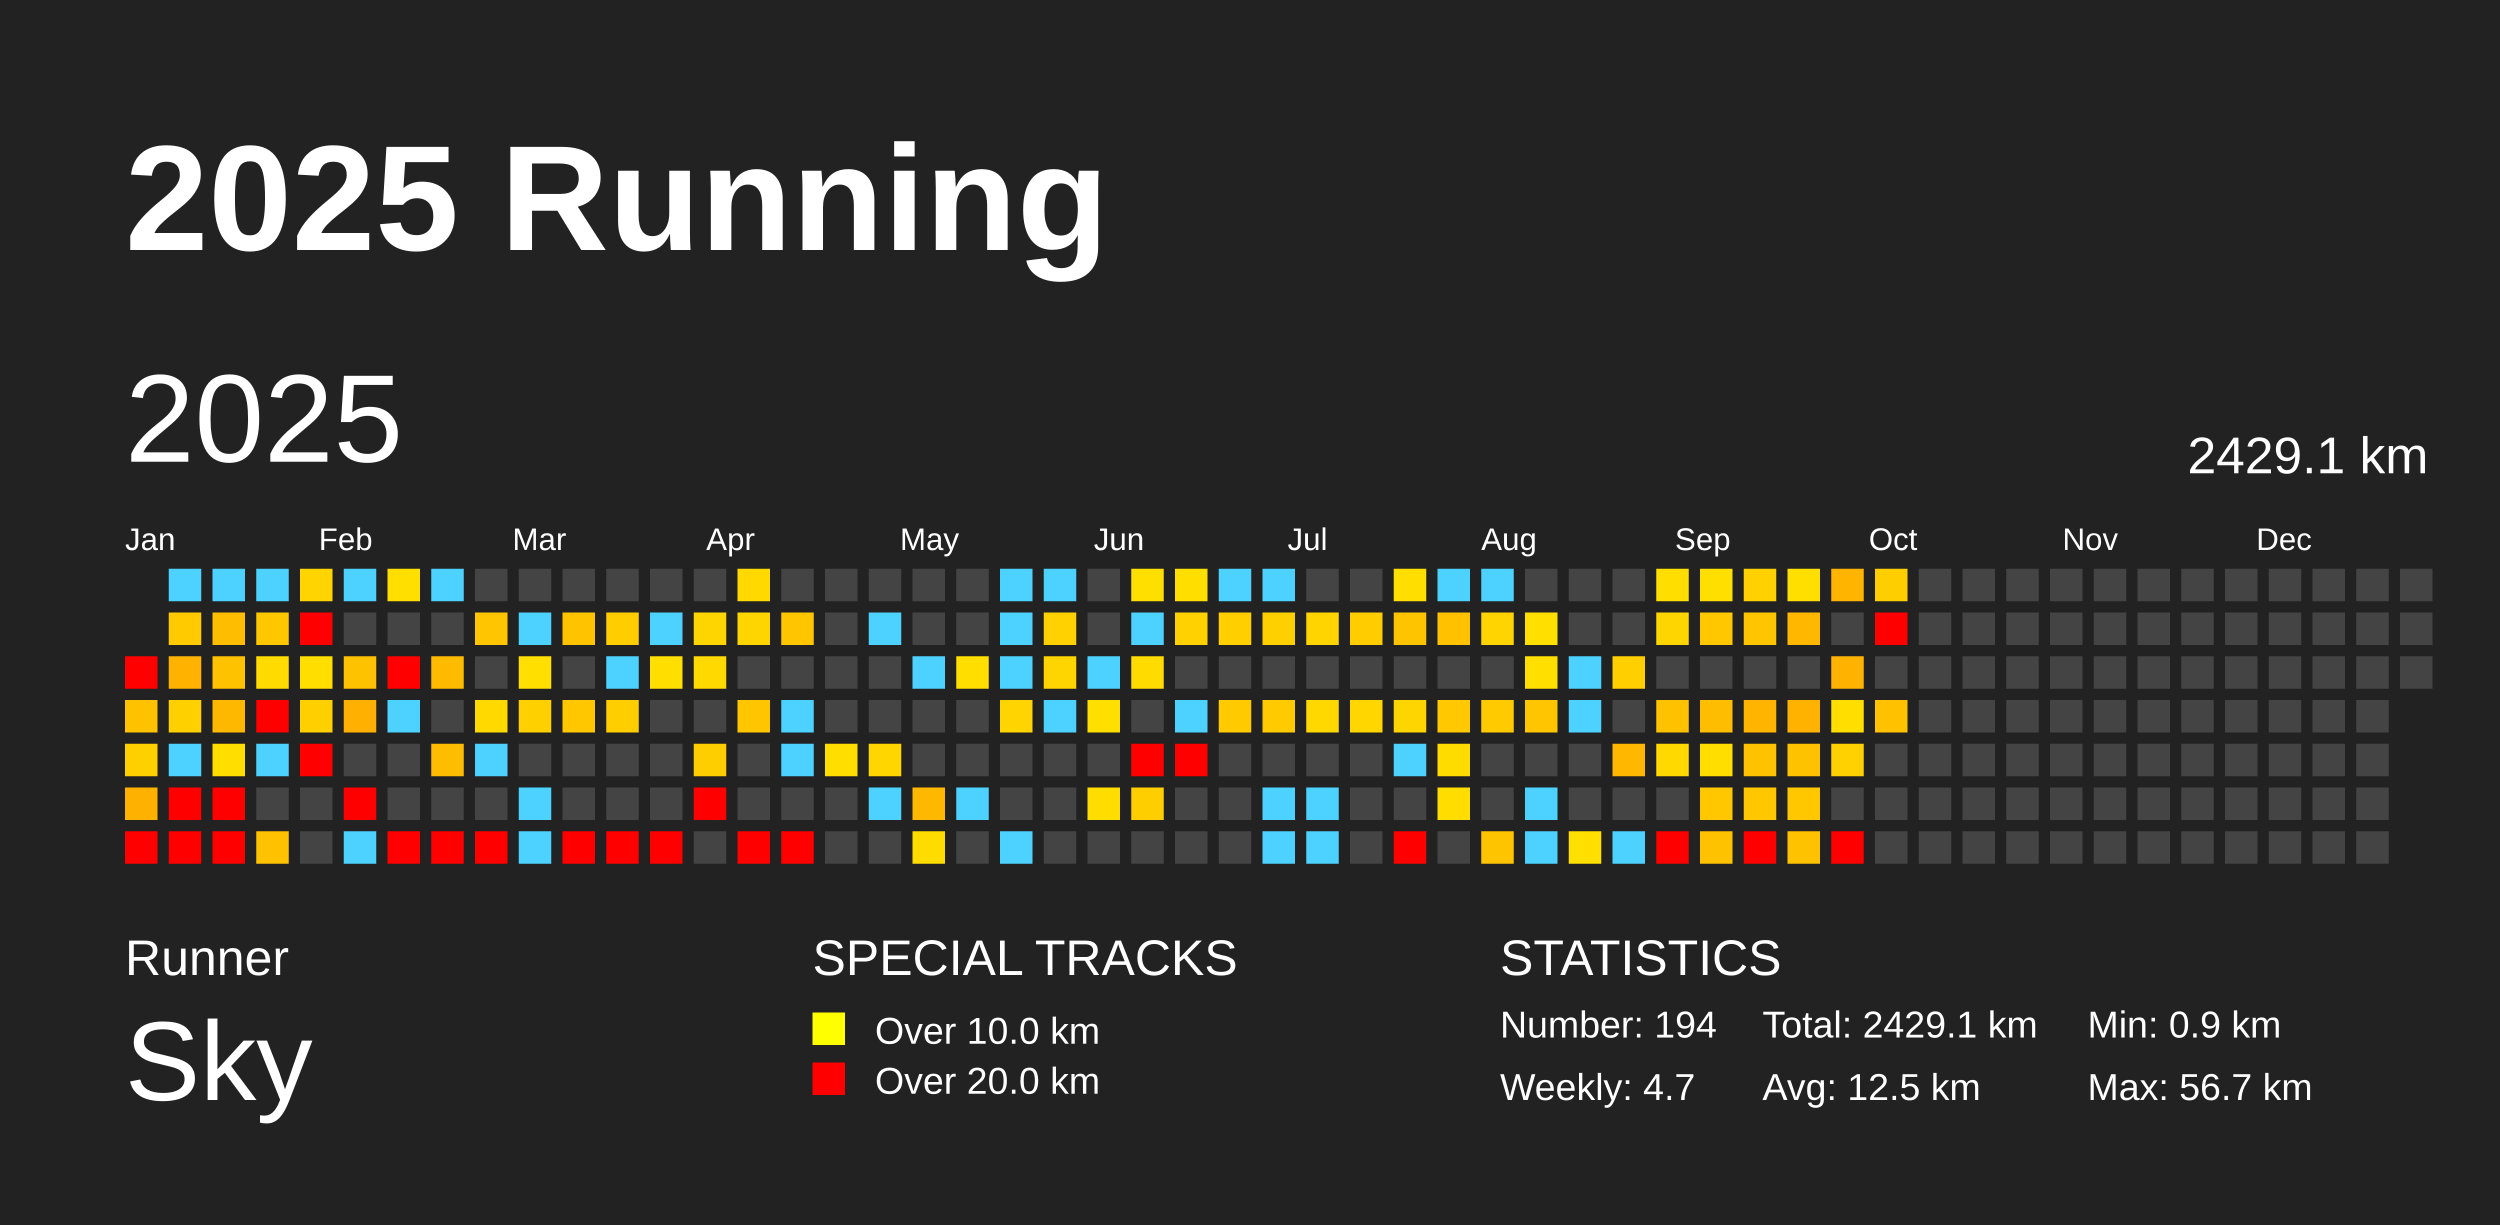
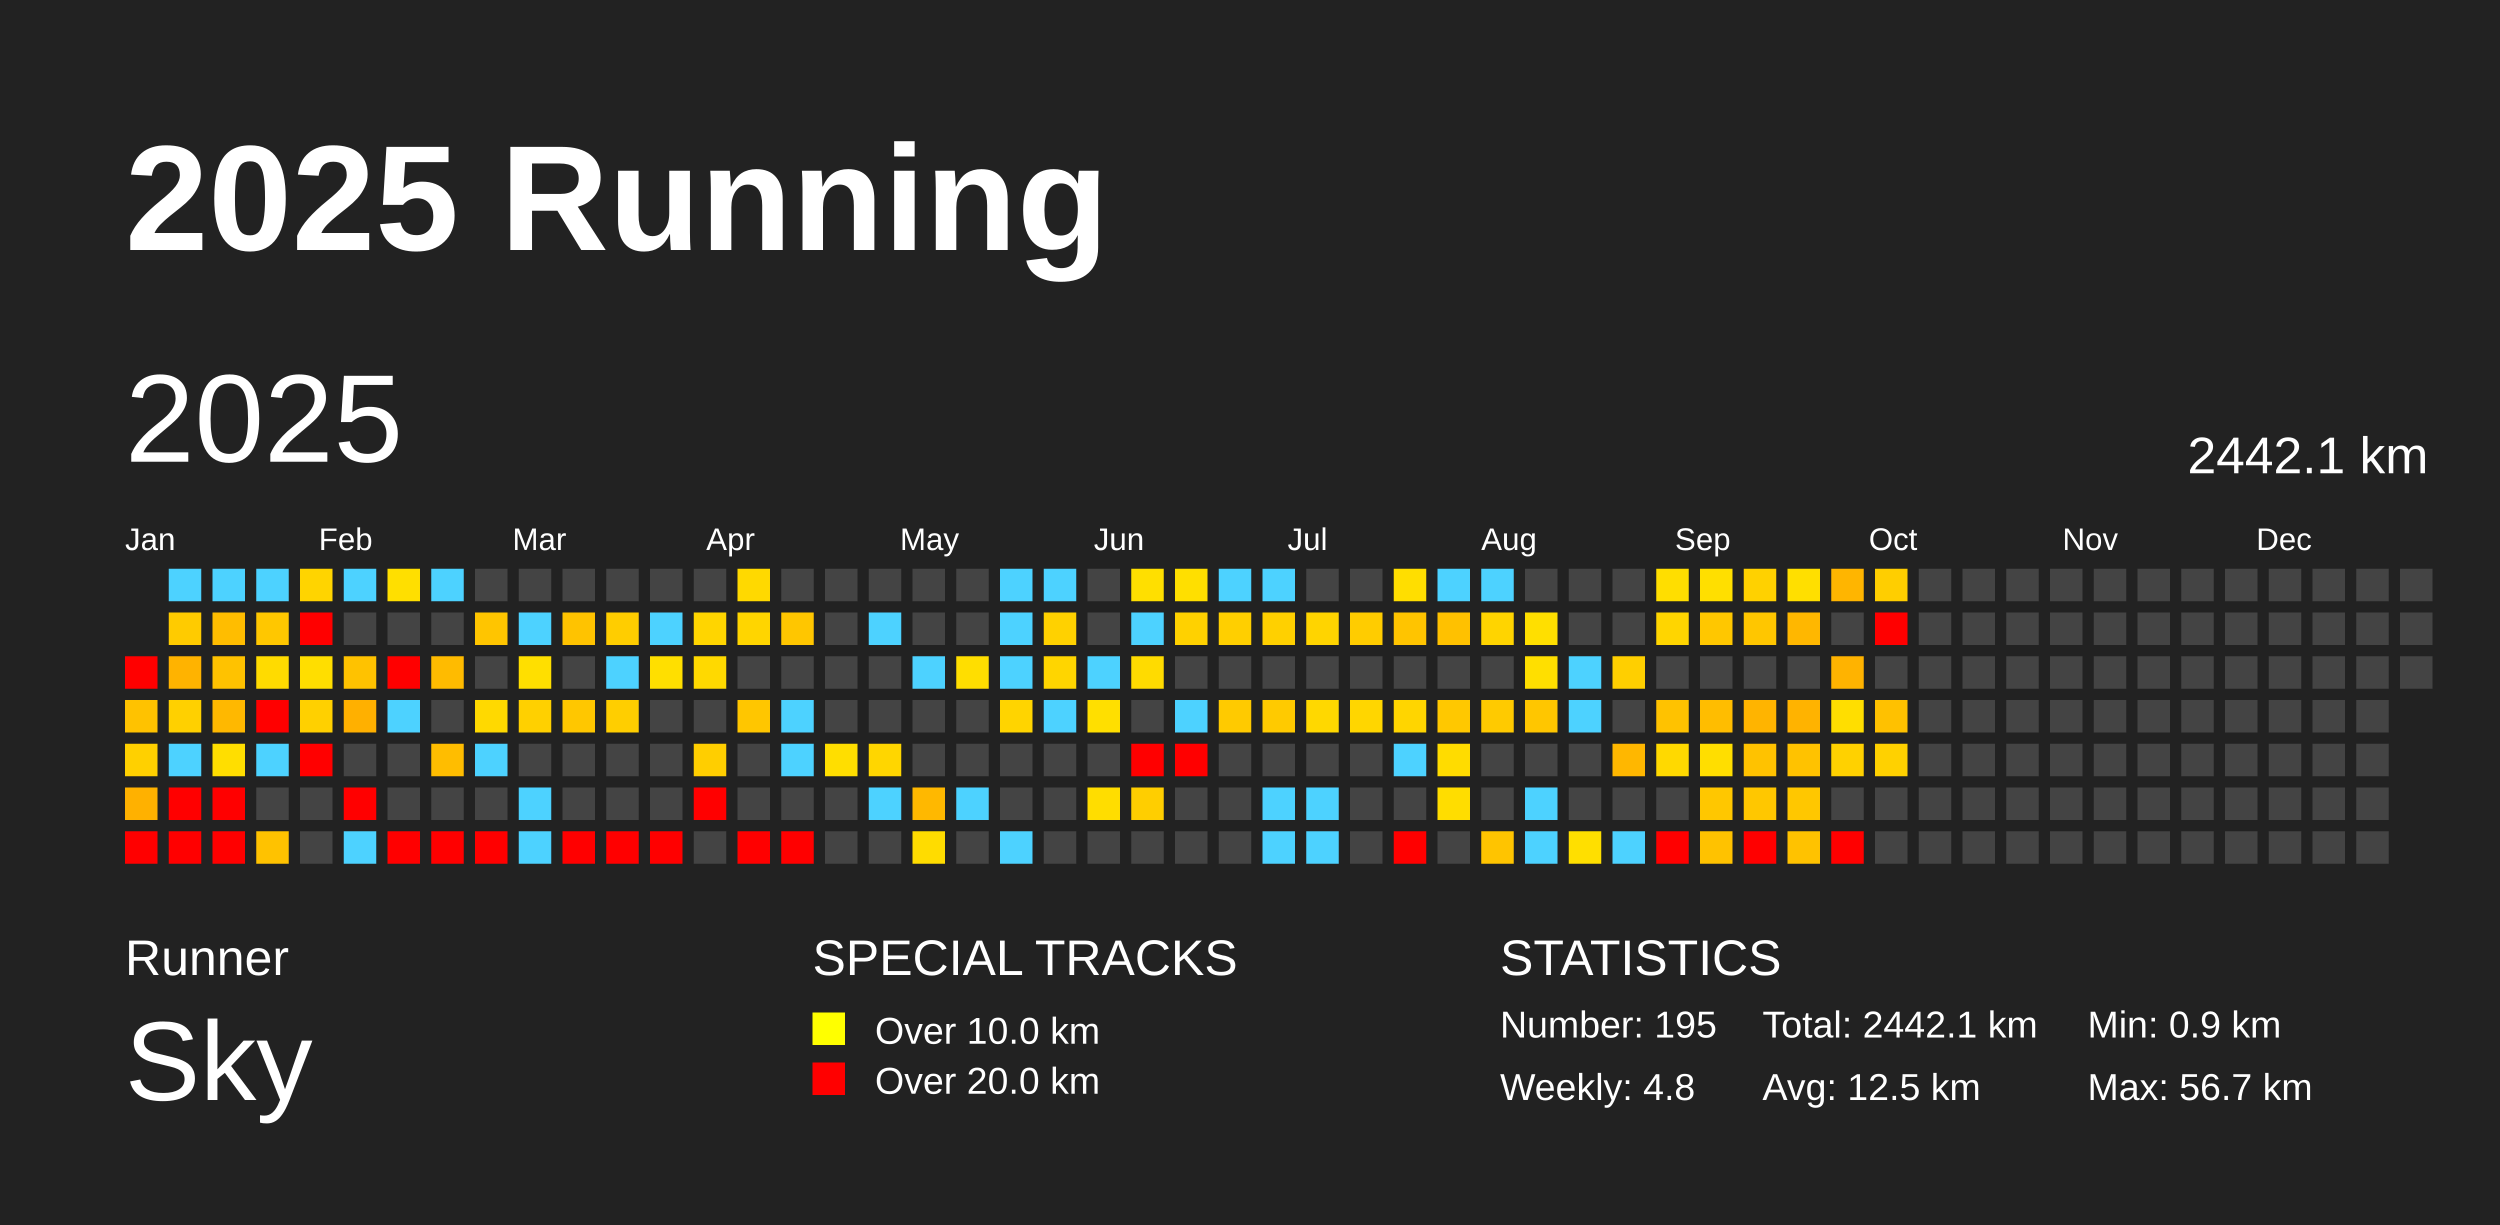
<svg xmlns="http://www.w3.org/2000/svg" baseProfile="full" height="98mm" version="1.1" viewBox="0,0,200,98" width="200mm">
  <defs />
  <rect fill="#222222" height="98" width="200" x="0" y="0" />
  <text fill="#FFFFFF" style="font-size:12px; font-family:Arial; font-weight:bold;" x="10" y="20">2025 Running</text>
  <text fill="#FFFFFF" style="font-size:4px; font-family:Arial" x="10" y="78">Runner</text>
  <text fill="#FFFFFF" style="font-size:9px; font-family:Arial" x="10" y="88">Sky</text>
  <text fill="#FFFFFF" style="font-size:4px; font-family:Arial" x="65" y="78">SPECIAL TRACKS</text>
  <rect fill="yellow" height="2.6" width="2.6" x="65" y="81" />
  <text fill="#FFFFFF" style="font-size:3px; font-family:Arial" x="70" y="83.5">Over 10.0 km</text>
  <rect fill="red" height="2.6" width="2.6" x="65" y="85" />
  <text fill="#FFFFFF" style="font-size:3px; font-family:Arial" x="70" y="87.5">Over 20.0 km</text>
  <text fill="#FFFFFF" style="font-size:4px; font-family:Arial" x="120" y="78">STATISTICS</text>
-   <text fill="#FFFFFF" style="font-size:3px; font-family:Arial" x="120" y="83">Number: 194</text>
-   <text fill="#FFFFFF" style="font-size:3px; font-family:Arial" x="120" y="88">Weekly: 4.7</text>
-   <text fill="#FFFFFF" style="font-size:3px; font-family:Arial" x="141" y="83">Total: 2429.1 km</text>
+   <text fill="#FFFFFF" style="font-size:3px; font-family:Arial" x="120" y="83">Number: 195</text>
+   <text fill="#FFFFFF" style="font-size:3px; font-family:Arial" x="120" y="88">Weekly: 4.8</text>
+   <text fill="#FFFFFF" style="font-size:3px; font-family:Arial" x="141" y="83">Total: 2442.1 km</text>
  <text fill="#FFFFFF" style="font-size:3px; font-family:Arial" x="141" y="88">Avg: 12.5 km</text>
  <text fill="#FFFFFF" style="font-size:3px; font-family:Arial" x="167" y="83">Min: 0.9 km</text>
  <text fill="#FFFFFF" style="font-size:3px; font-family:Arial" x="167" y="88">Max: 56.7 km</text>
  <text dominant-baseline="hanging" fill="#FFFFFF" style="font-size:10.0px; font-family:Arial;" x="10" y="30">2025</text>
-   <text dominant-baseline="hanging" fill="#FFFFFF" style="font-size:4.125px; font-family:Arial;" x="175" y="35">2429.1 km</text>
+   <text dominant-baseline="hanging" fill="#FFFFFF" style="font-size:4.125px; font-family:Arial;" x="175" y="35">2442.1 km</text>
  <text fill="#FFFFFF" style="font-size:2.5px; font-family:Arial" x="10.0" y="44">Jan</text>
  <text fill="#FFFFFF" style="font-size:2.5px; font-family:Arial" x="25.5" y="44">Feb</text>
  <text fill="#FFFFFF" style="font-size:2.5px; font-family:Arial" x="41.0" y="44">Mar</text>
  <text fill="#FFFFFF" style="font-size:2.5px; font-family:Arial" x="56.5" y="44">Apr</text>
  <text fill="#FFFFFF" style="font-size:2.5px; font-family:Arial" x="72.0" y="44">May</text>
  <text fill="#FFFFFF" style="font-size:2.5px; font-family:Arial" x="87.5" y="44">Jun</text>
  <text fill="#FFFFFF" style="font-size:2.5px; font-family:Arial" x="103.0" y="44">Jul</text>
  <text fill="#FFFFFF" style="font-size:2.5px; font-family:Arial" x="118.5" y="44">Aug</text>
  <text fill="#FFFFFF" style="font-size:2.5px; font-family:Arial" x="134.0" y="44">Sep</text>
  <text fill="#FFFFFF" style="font-size:2.5px; font-family:Arial" x="149.5" y="44">Oct</text>
  <text fill="#FFFFFF" style="font-size:2.5px; font-family:Arial" x="165.0" y="44">Nov</text>
  <text fill="#FFFFFF" style="font-size:2.5px; font-family:Arial" x="180.5" y="44">Dec</text>
  <rect fill="red" height="2.6" width="2.6" x="10.0" y="52.5" />
  <rect fill="#ffc200" height="2.6" width="2.6" x="10.0" y="56.0" />
  <rect fill="#ffd000" height="2.6" width="2.6" x="10.0" y="59.5" />
  <rect fill="#ffb100" height="2.6" width="2.6" x="10.0" y="63.0" />
  <rect fill="red" height="2.6" width="2.6" x="10.0" y="66.5" />
  <rect fill="#4dd2ff" height="2.6" width="2.6" x="13.5" y="45.5" />
  <rect fill="#ffcb00" height="2.6" width="2.6" x="13.5" y="49.0" />
  <rect fill="#ffb300" height="2.6" width="2.6" x="13.5" y="52.5" />
  <rect fill="#ffd000" height="2.6" width="2.6" x="13.5" y="56.0" />
  <rect fill="#4dd2ff" height="2.6" width="2.6" x="13.5" y="59.5" />
  <rect fill="red" height="2.6" width="2.6" x="13.5" y="63.0" />
  <rect fill="red" height="2.6" width="2.6" x="13.5" y="66.5" />
  <rect fill="#4dd2ff" height="2.6" width="2.6" x="17.0" y="45.5" />
  <rect fill="#ffbd00" height="2.6" width="2.6" x="17.0" y="49.0" />
  <rect fill="#ffc200" height="2.6" width="2.6" x="17.0" y="52.5" />
  <rect fill="#ffb800" height="2.6" width="2.6" x="17.0" y="56.0" />
  <rect fill="#ffde00" height="2.6" width="2.6" x="17.0" y="59.5" />
  <rect fill="red" height="2.6" width="2.6" x="17.0" y="63.0" />
  <rect fill="red" height="2.6" width="2.6" x="17.0" y="66.5" />
  <rect fill="#4dd2ff" height="2.6" width="2.6" x="20.5" y="45.5" />
  <rect fill="#ffc700" height="2.6" width="2.6" x="20.5" y="49.0" />
  <rect fill="#ffdb00" height="2.6" width="2.6" x="20.5" y="52.5" />
  <rect fill="red" height="2.6" width="2.6" x="20.5" y="56.0" />
  <rect fill="#4dd2ff" height="2.6" width="2.6" x="20.5" y="59.5" />
  <rect fill="#444444" height="2.6" width="2.6" x="20.5" y="63.0" />
  <rect fill="#ffc200" height="2.6" width="2.6" x="20.5" y="66.5" />
  <rect fill="#ffd400" height="2.6" width="2.6" x="24.0" y="45.5" />
  <rect fill="red" height="2.6" width="2.6" x="24.0" y="49.0" />
  <rect fill="#ffde00" height="2.6" width="2.6" x="24.0" y="52.5" />
  <rect fill="#ffd000" height="2.6" width="2.6" x="24.0" y="56.0" />
  <rect fill="red" height="2.6" width="2.6" x="24.0" y="59.5" />
  <rect fill="#444444" height="2.6" width="2.6" x="24.0" y="63.0" />
  <rect fill="#444444" height="2.6" width="2.6" x="24.0" y="66.5" />
  <rect fill="#4dd2ff" height="2.6" width="2.6" x="27.5" y="45.5" />
  <rect fill="#444444" height="2.6" width="2.6" x="27.5" y="49.0" />
  <rect fill="#ffc200" height="2.6" width="2.6" x="27.5" y="52.5" />
  <rect fill="#ffb000" height="2.6" width="2.6" x="27.5" y="56.0" />
  <rect fill="#444444" height="2.6" width="2.6" x="27.5" y="59.5" />
  <rect fill="red" height="2.6" width="2.6" x="27.5" y="63.0" />
  <rect fill="#4dd2ff" height="2.6" width="2.6" x="27.5" y="66.5" />
  <rect fill="#ffdf00" height="2.6" width="2.6" x="31.0" y="45.5" />
  <rect fill="#444444" height="2.6" width="2.6" x="31.0" y="49.0" />
  <rect fill="red" height="2.6" width="2.6" x="31.0" y="52.5" />
  <rect fill="#4dd2ff" height="2.6" width="2.6" x="31.0" y="56.0" />
  <rect fill="#444444" height="2.6" width="2.6" x="31.0" y="59.5" />
  <rect fill="#444444" height="2.6" width="2.6" x="31.0" y="63.0" />
  <rect fill="red" height="2.6" width="2.6" x="31.0" y="66.5" />
  <rect fill="#4dd2ff" height="2.6" width="2.6" x="34.5" y="45.5" />
  <rect fill="#444444" height="2.6" width="2.6" x="34.5" y="49.0" />
  <rect fill="#ffbb00" height="2.6" width="2.6" x="34.5" y="52.5" />
  <rect fill="#444444" height="2.6" width="2.6" x="34.5" y="56.0" />
  <rect fill="#ffbd00" height="2.6" width="2.6" x="34.5" y="59.5" />
  <rect fill="#444444" height="2.6" width="2.6" x="34.5" y="63.0" />
  <rect fill="red" height="2.6" width="2.6" x="34.5" y="66.5" />
  <rect fill="#444444" height="2.6" width="2.6" x="38.0" y="45.5" />
  <rect fill="#ffc500" height="2.6" width="2.6" x="38.0" y="49.0" />
  <rect fill="#444444" height="2.6" width="2.6" x="38.0" y="52.5" />
  <rect fill="#ffd900" height="2.6" width="2.6" x="38.0" y="56.0" />
  <rect fill="#4dd2ff" height="2.6" width="2.6" x="38.0" y="59.5" />
  <rect fill="#444444" height="2.6" width="2.6" x="38.0" y="63.0" />
  <rect fill="red" height="2.6" width="2.6" x="38.0" y="66.5" />
  <rect fill="#444444" height="2.6" width="2.6" x="41.5" y="45.5" />
  <rect fill="#4dd2ff" height="2.6" width="2.6" x="41.5" y="49.0" />
  <rect fill="#ffdf00" height="2.6" width="2.6" x="41.5" y="52.5" />
  <rect fill="#ffd000" height="2.6" width="2.6" x="41.5" y="56.0" />
  <rect fill="#444444" height="2.6" width="2.6" x="41.5" y="59.5" />
  <rect fill="#4dd2ff" height="2.6" width="2.6" x="41.5" y="63.0" />
  <rect fill="#4dd2ff" height="2.6" width="2.6" x="41.5" y="66.5" />
  <rect fill="#444444" height="2.6" width="2.6" x="45.0" y="45.5" />
  <rect fill="#ffc300" height="2.6" width="2.6" x="45.0" y="49.0" />
  <rect fill="#444444" height="2.6" width="2.6" x="45.0" y="52.5" />
  <rect fill="#ffc700" height="2.6" width="2.6" x="45.0" y="56.0" />
  <rect fill="#444444" height="2.6" width="2.6" x="45.0" y="59.5" />
  <rect fill="#444444" height="2.6" width="2.6" x="45.0" y="63.0" />
  <rect fill="red" height="2.6" width="2.6" x="45.0" y="66.5" />
  <rect fill="#444444" height="2.6" width="2.6" x="48.5" y="45.5" />
  <rect fill="#ffcd00" height="2.6" width="2.6" x="48.5" y="49.0" />
  <rect fill="#4dd2ff" height="2.6" width="2.6" x="48.5" y="52.5" />
  <rect fill="#ffce00" height="2.6" width="2.6" x="48.5" y="56.0" />
  <rect fill="#444444" height="2.6" width="2.6" x="48.5" y="59.5" />
  <rect fill="#444444" height="2.6" width="2.6" x="48.5" y="63.0" />
  <rect fill="red" height="2.6" width="2.6" x="48.5" y="66.5" />
  <rect fill="#444444" height="2.6" width="2.6" x="52.0" y="45.5" />
  <rect fill="#4dd2ff" height="2.6" width="2.6" x="52.0" y="49.0" />
  <rect fill="#ffdf00" height="2.6" width="2.6" x="52.0" y="52.5" />
  <rect fill="#444444" height="2.6" width="2.6" x="52.0" y="56.0" />
  <rect fill="#444444" height="2.6" width="2.6" x="52.0" y="59.5" />
  <rect fill="#444444" height="2.6" width="2.6" x="52.0" y="63.0" />
  <rect fill="red" height="2.6" width="2.6" x="52.0" y="66.5" />
  <rect fill="#444444" height="2.6" width="2.6" x="55.5" y="45.5" />
  <rect fill="#ffd500" height="2.6" width="2.6" x="55.5" y="49.0" />
  <rect fill="#ffd900" height="2.6" width="2.6" x="55.5" y="52.5" />
  <rect fill="#444444" height="2.6" width="2.6" x="55.5" y="56.0" />
  <rect fill="#ffce00" height="2.6" width="2.6" x="55.5" y="59.5" />
  <rect fill="red" height="2.6" width="2.6" x="55.5" y="63.0" />
  <rect fill="#444444" height="2.6" width="2.6" x="55.5" y="66.5" />
  <rect fill="#ffd900" height="2.6" width="2.6" x="59.0" y="45.5" />
  <rect fill="#ffd500" height="2.6" width="2.6" x="59.0" y="49.0" />
  <rect fill="#444444" height="2.6" width="2.6" x="59.0" y="52.5" />
  <rect fill="#ffc600" height="2.6" width="2.6" x="59.0" y="56.0" />
  <rect fill="#444444" height="2.6" width="2.6" x="59.0" y="59.5" />
  <rect fill="#444444" height="2.6" width="2.6" x="59.0" y="63.0" />
  <rect fill="red" height="2.6" width="2.6" x="59.0" y="66.5" />
  <rect fill="#444444" height="2.6" width="2.6" x="62.5" y="45.5" />
  <rect fill="#ffc600" height="2.6" width="2.6" x="62.5" y="49.0" />
  <rect fill="#444444" height="2.6" width="2.6" x="62.5" y="52.5" />
  <rect fill="#4dd2ff" height="2.6" width="2.6" x="62.5" y="56.0" />
  <rect fill="#4dd2ff" height="2.6" width="2.6" x="62.5" y="59.5" />
  <rect fill="#444444" height="2.6" width="2.6" x="62.5" y="63.0" />
  <rect fill="red" height="2.6" width="2.6" x="62.5" y="66.5" />
  <rect fill="#444444" height="2.6" width="2.6" x="66.0" y="45.5" />
  <rect fill="#444444" height="2.6" width="2.6" x="66.0" y="49.0" />
  <rect fill="#444444" height="2.6" width="2.6" x="66.0" y="52.5" />
  <rect fill="#444444" height="2.6" width="2.6" x="66.0" y="56.0" />
  <rect fill="#ffde00" height="2.6" width="2.6" x="66.0" y="59.5" />
  <rect fill="#444444" height="2.6" width="2.6" x="66.0" y="63.0" />
  <rect fill="#444444" height="2.6" width="2.6" x="66.0" y="66.5" />
  <rect fill="#444444" height="2.6" width="2.6" x="69.5" y="45.5" />
  <rect fill="#4dd2ff" height="2.6" width="2.6" x="69.5" y="49.0" />
  <rect fill="#444444" height="2.6" width="2.6" x="69.5" y="52.5" />
  <rect fill="#444444" height="2.6" width="2.6" x="69.5" y="56.0" />
  <rect fill="#ffd600" height="2.6" width="2.6" x="69.5" y="59.5" />
  <rect fill="#4dd2ff" height="2.6" width="2.6" x="69.5" y="63.0" />
  <rect fill="#444444" height="2.6" width="2.6" x="69.5" y="66.5" />
  <rect fill="#444444" height="2.6" width="2.6" x="73.0" y="45.5" />
  <rect fill="#444444" height="2.6" width="2.6" x="73.0" y="49.0" />
  <rect fill="#4dd2ff" height="2.6" width="2.6" x="73.0" y="52.5" />
  <rect fill="#444444" height="2.6" width="2.6" x="73.0" y="56.0" />
  <rect fill="#444444" height="2.6" width="2.6" x="73.0" y="59.5" />
  <rect fill="#ffb800" height="2.6" width="2.6" x="73.0" y="63.0" />
  <rect fill="#ffdc00" height="2.6" width="2.6" x="73.0" y="66.5" />
  <rect fill="#444444" height="2.6" width="2.6" x="76.5" y="45.5" />
  <rect fill="#444444" height="2.6" width="2.6" x="76.5" y="49.0" />
  <rect fill="#ffde00" height="2.6" width="2.6" x="76.5" y="52.5" />
  <rect fill="#444444" height="2.6" width="2.6" x="76.5" y="56.0" />
  <rect fill="#444444" height="2.6" width="2.6" x="76.5" y="59.5" />
  <rect fill="#4dd2ff" height="2.6" width="2.6" x="76.5" y="63.0" />
  <rect fill="#444444" height="2.6" width="2.6" x="76.5" y="66.5" />
  <rect fill="#4dd2ff" height="2.6" width="2.6" x="80.0" y="45.5" />
  <rect fill="#4dd2ff" height="2.6" width="2.6" x="80.0" y="49.0" />
  <rect fill="#4dd2ff" height="2.6" width="2.6" x="80.0" y="52.5" />
  <rect fill="#ffd400" height="2.6" width="2.6" x="80.0" y="56.0" />
  <rect fill="#444444" height="2.6" width="2.6" x="80.0" y="59.5" />
  <rect fill="#444444" height="2.6" width="2.6" x="80.0" y="63.0" />
  <rect fill="#4dd2ff" height="2.6" width="2.6" x="80.0" y="66.5" />
  <rect fill="#4dd2ff" height="2.6" width="2.6" x="83.5" y="45.5" />
  <rect fill="#ffd100" height="2.6" width="2.6" x="83.5" y="49.0" />
  <rect fill="#ffd500" height="2.6" width="2.6" x="83.5" y="52.5" />
  <rect fill="#4dd2ff" height="2.6" width="2.6" x="83.5" y="56.0" />
  <rect fill="#444444" height="2.6" width="2.6" x="83.5" y="59.5" />
  <rect fill="#444444" height="2.6" width="2.6" x="83.5" y="63.0" />
  <rect fill="#444444" height="2.6" width="2.6" x="83.5" y="66.5" />
  <rect fill="#444444" height="2.6" width="2.6" x="87.0" y="45.5" />
  <rect fill="#444444" height="2.6" width="2.6" x="87.0" y="49.0" />
  <rect fill="#4dd2ff" height="2.6" width="2.6" x="87.0" y="52.5" />
  <rect fill="#ffdf00" height="2.6" width="2.6" x="87.0" y="56.0" />
  <rect fill="#444444" height="2.6" width="2.6" x="87.0" y="59.5" />
  <rect fill="#ffdd00" height="2.6" width="2.6" x="87.0" y="63.0" />
  <rect fill="#444444" height="2.6" width="2.6" x="87.0" y="66.5" />
  <rect fill="#ffdf00" height="2.6" width="2.6" x="90.5" y="45.5" />
  <rect fill="#4dd2ff" height="2.6" width="2.6" x="90.5" y="49.0" />
  <rect fill="#ffdb00" height="2.6" width="2.6" x="90.5" y="52.5" />
  <rect fill="#444444" height="2.6" width="2.6" x="90.5" y="56.0" />
  <rect fill="red" height="2.6" width="2.6" x="90.5" y="59.5" />
  <rect fill="#ffce00" height="2.6" width="2.6" x="90.5" y="63.0" />
  <rect fill="#444444" height="2.6" width="2.6" x="90.5" y="66.5" />
  <rect fill="#ffdf00" height="2.6" width="2.6" x="94.0" y="45.5" />
  <rect fill="#ffd100" height="2.6" width="2.6" x="94.0" y="49.0" />
  <rect fill="#444444" height="2.6" width="2.6" x="94.0" y="52.5" />
  <rect fill="#4dd2ff" height="2.6" width="2.6" x="94.0" y="56.0" />
  <rect fill="red" height="2.6" width="2.6" x="94.0" y="59.5" />
  <rect fill="#444444" height="2.6" width="2.6" x="94.0" y="63.0" />
  <rect fill="#444444" height="2.6" width="2.6" x="94.0" y="66.5" />
  <rect fill="#4dd2ff" height="2.6" width="2.6" x="97.5" y="45.5" />
  <rect fill="#ffcf00" height="2.6" width="2.6" x="97.5" y="49.0" />
  <rect fill="#444444" height="2.6" width="2.6" x="97.5" y="52.5" />
  <rect fill="#ffca00" height="2.6" width="2.6" x="97.5" y="56.0" />
  <rect fill="#444444" height="2.6" width="2.6" x="97.5" y="59.5" />
  <rect fill="#444444" height="2.6" width="2.6" x="97.5" y="63.0" />
  <rect fill="#444444" height="2.6" width="2.6" x="97.5" y="66.5" />
  <rect fill="#4dd2ff" height="2.6" width="2.6" x="101.0" y="45.5" />
  <rect fill="#ffd000" height="2.6" width="2.6" x="101.0" y="49.0" />
  <rect fill="#444444" height="2.6" width="2.6" x="101.0" y="52.5" />
  <rect fill="#ffca00" height="2.6" width="2.6" x="101.0" y="56.0" />
  <rect fill="#444444" height="2.6" width="2.6" x="101.0" y="59.5" />
  <rect fill="#4dd2ff" height="2.6" width="2.6" x="101.0" y="63.0" />
  <rect fill="#4dd2ff" height="2.6" width="2.6" x="101.0" y="66.5" />
  <rect fill="#444444" height="2.6" width="2.6" x="104.5" y="45.5" />
  <rect fill="#ffd400" height="2.6" width="2.6" x="104.5" y="49.0" />
  <rect fill="#444444" height="2.6" width="2.6" x="104.5" y="52.5" />
  <rect fill="#ffd800" height="2.6" width="2.6" x="104.5" y="56.0" />
  <rect fill="#444444" height="2.6" width="2.6" x="104.5" y="59.5" />
  <rect fill="#4dd2ff" height="2.6" width="2.6" x="104.5" y="63.0" />
  <rect fill="#4dd2ff" height="2.6" width="2.6" x="104.5" y="66.5" />
  <rect fill="#444444" height="2.6" width="2.6" x="108.0" y="45.5" />
  <rect fill="#ffcc00" height="2.6" width="2.6" x="108.0" y="49.0" />
  <rect fill="#444444" height="2.6" width="2.6" x="108.0" y="52.5" />
  <rect fill="#ffd600" height="2.6" width="2.6" x="108.0" y="56.0" />
  <rect fill="#444444" height="2.6" width="2.6" x="108.0" y="59.5" />
  <rect fill="#444444" height="2.6" width="2.6" x="108.0" y="63.0" />
  <rect fill="#444444" height="2.6" width="2.6" x="108.0" y="66.5" />
  <rect fill="#ffde00" height="2.6" width="2.6" x="111.5" y="45.5" />
  <rect fill="#ffc400" height="2.6" width="2.6" x="111.5" y="49.0" />
  <rect fill="#444444" height="2.6" width="2.6" x="111.5" y="52.5" />
  <rect fill="#ffd500" height="2.6" width="2.6" x="111.5" y="56.0" />
  <rect fill="#4dd2ff" height="2.6" width="2.6" x="111.5" y="59.5" />
  <rect fill="#444444" height="2.6" width="2.6" x="111.5" y="63.0" />
  <rect fill="red" height="2.6" width="2.6" x="111.5" y="66.5" />
  <rect fill="#4dd2ff" height="2.6" width="2.6" x="115.0" y="45.5" />
  <rect fill="#ffc100" height="2.6" width="2.6" x="115.0" y="49.0" />
  <rect fill="#444444" height="2.6" width="2.6" x="115.0" y="52.5" />
  <rect fill="#ffc800" height="2.6" width="2.6" x="115.0" y="56.0" />
  <rect fill="#ffdc00" height="2.6" width="2.6" x="115.0" y="59.5" />
  <rect fill="#ffdd00" height="2.6" width="2.6" x="115.0" y="63.0" />
  <rect fill="#444444" height="2.6" width="2.6" x="115.0" y="66.5" />
  <rect fill="#4dd2ff" height="2.6" width="2.6" x="118.5" y="45.5" />
  <rect fill="#ffd400" height="2.6" width="2.6" x="118.5" y="49.0" />
  <rect fill="#444444" height="2.6" width="2.6" x="118.5" y="52.5" />
  <rect fill="#ffca00" height="2.6" width="2.6" x="118.5" y="56.0" />
  <rect fill="#444444" height="2.6" width="2.6" x="118.5" y="59.5" />
  <rect fill="#444444" height="2.6" width="2.6" x="118.5" y="63.0" />
  <rect fill="#ffc400" height="2.6" width="2.6" x="118.5" y="66.5" />
  <rect fill="#444444" height="2.6" width="2.6" x="122.0" y="45.5" />
  <rect fill="#ffdf00" height="2.6" width="2.6" x="122.0" y="49.0" />
  <rect fill="#ffdf00" height="2.6" width="2.6" x="122.0" y="52.5" />
  <rect fill="#ffc600" height="2.6" width="2.6" x="122.0" y="56.0" />
  <rect fill="#444444" height="2.6" width="2.6" x="122.0" y="59.5" />
  <rect fill="#4dd2ff" height="2.6" width="2.6" x="122.0" y="63.0" />
  <rect fill="#4dd2ff" height="2.6" width="2.6" x="122.0" y="66.5" />
  <rect fill="#444444" height="2.6" width="2.6" x="125.5" y="45.5" />
  <rect fill="#444444" height="2.6" width="2.6" x="125.5" y="49.0" />
  <rect fill="#4dd2ff" height="2.6" width="2.6" x="125.5" y="52.5" />
  <rect fill="#4dd2ff" height="2.6" width="2.6" x="125.5" y="56.0" />
  <rect fill="#444444" height="2.6" width="2.6" x="125.5" y="59.5" />
  <rect fill="#444444" height="2.6" width="2.6" x="125.5" y="63.0" />
  <rect fill="#ffdf00" height="2.6" width="2.6" x="125.5" y="66.5" />
  <rect fill="#444444" height="2.6" width="2.6" x="129.0" y="45.5" />
  <rect fill="#444444" height="2.6" width="2.6" x="129.0" y="49.0" />
  <rect fill="#ffcf00" height="2.6" width="2.6" x="129.0" y="52.5" />
  <rect fill="#444444" height="2.6" width="2.6" x="129.0" y="56.0" />
  <rect fill="#ffb700" height="2.6" width="2.6" x="129.0" y="59.5" />
  <rect fill="#444444" height="2.6" width="2.6" x="129.0" y="63.0" />
  <rect fill="#4dd2ff" height="2.6" width="2.6" x="129.0" y="66.5" />
  <rect fill="#ffde00" height="2.6" width="2.6" x="132.5" y="45.5" />
  <rect fill="#ffd500" height="2.6" width="2.6" x="132.5" y="49.0" />
  <rect fill="#444444" height="2.6" width="2.6" x="132.5" y="52.5" />
  <rect fill="#ffc200" height="2.6" width="2.6" x="132.5" y="56.0" />
  <rect fill="#ffd900" height="2.6" width="2.6" x="132.5" y="59.5" />
  <rect fill="#444444" height="2.6" width="2.6" x="132.5" y="63.0" />
  <rect fill="red" height="2.6" width="2.6" x="132.5" y="66.5" />
  <rect fill="#ffdf00" height="2.6" width="2.6" x="136.0" y="45.5" />
  <rect fill="#ffc700" height="2.6" width="2.6" x="136.0" y="49.0" />
  <rect fill="#444444" height="2.6" width="2.6" x="136.0" y="52.5" />
  <rect fill="#ffbd00" height="2.6" width="2.6" x="136.0" y="56.0" />
  <rect fill="#ffde00" height="2.6" width="2.6" x="136.0" y="59.5" />
  <rect fill="#ffc700" height="2.6" width="2.6" x="136.0" y="63.0" />
  <rect fill="#ffc200" height="2.6" width="2.6" x="136.0" y="66.5" />
  <rect fill="#ffd100" height="2.6" width="2.6" x="139.5" y="45.5" />
  <rect fill="#ffc600" height="2.6" width="2.6" x="139.5" y="49.0" />
  <rect fill="#444444" height="2.6" width="2.6" x="139.5" y="52.5" />
  <rect fill="#ffb400" height="2.6" width="2.6" x="139.5" y="56.0" />
  <rect fill="#ffc200" height="2.6" width="2.6" x="139.5" y="59.5" />
  <rect fill="#ffc700" height="2.6" width="2.6" x="139.5" y="63.0" />
  <rect fill="red" height="2.6" width="2.6" x="139.5" y="66.5" />
  <rect fill="#ffdf00" height="2.6" width="2.6" x="143.0" y="45.5" />
  <rect fill="#ffb700" height="2.6" width="2.6" x="143.0" y="49.0" />
  <rect fill="#444444" height="2.6" width="2.6" x="143.0" y="52.5" />
  <rect fill="#ffb300" height="2.6" width="2.6" x="143.0" y="56.0" />
  <rect fill="#ffc200" height="2.6" width="2.6" x="143.0" y="59.5" />
  <rect fill="#ffc700" height="2.6" width="2.6" x="143.0" y="63.0" />
  <rect fill="#ffc200" height="2.6" width="2.6" x="143.0" y="66.5" />
  <rect fill="#ffb500" height="2.6" width="2.6" x="146.5" y="45.5" />
  <rect fill="#444444" height="2.6" width="2.6" x="146.5" y="49.0" />
  <rect fill="#ffb300" height="2.6" width="2.6" x="146.5" y="52.5" />
  <rect fill="#ffde00" height="2.6" width="2.6" x="146.5" y="56.0" />
  <rect fill="#ffd100" height="2.6" width="2.6" x="146.5" y="59.5" />
  <rect fill="#444444" height="2.6" width="2.6" x="146.5" y="63.0" />
  <rect fill="red" height="2.6" width="2.6" x="146.5" y="66.5" />
  <rect fill="#ffce00" height="2.6" width="2.6" x="150.0" y="45.5" />
  <rect fill="red" height="2.6" width="2.6" x="150.0" y="49.0" />
  <rect fill="#444444" height="2.6" width="2.6" x="150.0" y="52.5" />
  <rect fill="#ffc100" height="2.6" width="2.6" x="150.0" y="56.0" />
-   <rect fill="#444444" height="2.6" width="2.6" x="150.0" y="59.5" />
+   <rect fill="#ffd100" height="2.6" width="2.6" x="150.0" y="59.5" />
  <rect fill="#444444" height="2.6" width="2.6" x="150.0" y="63.0" />
  <rect fill="#444444" height="2.6" width="2.6" x="150.0" y="66.5" />
  <rect fill="#444444" height="2.6" width="2.6" x="153.5" y="45.5" />
  <rect fill="#444444" height="2.6" width="2.6" x="153.5" y="49.0" />
  <rect fill="#444444" height="2.6" width="2.6" x="153.5" y="52.5" />
  <rect fill="#444444" height="2.6" width="2.6" x="153.5" y="56.0" />
  <rect fill="#444444" height="2.6" width="2.6" x="153.5" y="59.5" />
  <rect fill="#444444" height="2.6" width="2.6" x="153.5" y="63.0" />
  <rect fill="#444444" height="2.6" width="2.6" x="153.5" y="66.5" />
  <rect fill="#444444" height="2.6" width="2.6" x="157.0" y="45.5" />
  <rect fill="#444444" height="2.6" width="2.6" x="157.0" y="49.0" />
  <rect fill="#444444" height="2.6" width="2.6" x="157.0" y="52.5" />
  <rect fill="#444444" height="2.6" width="2.6" x="157.0" y="56.0" />
  <rect fill="#444444" height="2.6" width="2.6" x="157.0" y="59.5" />
  <rect fill="#444444" height="2.6" width="2.6" x="157.0" y="63.0" />
  <rect fill="#444444" height="2.6" width="2.6" x="157.0" y="66.5" />
  <rect fill="#444444" height="2.6" width="2.6" x="160.5" y="45.5" />
  <rect fill="#444444" height="2.6" width="2.6" x="160.5" y="49.0" />
  <rect fill="#444444" height="2.6" width="2.6" x="160.5" y="52.5" />
  <rect fill="#444444" height="2.6" width="2.6" x="160.5" y="56.0" />
  <rect fill="#444444" height="2.6" width="2.6" x="160.5" y="59.5" />
  <rect fill="#444444" height="2.6" width="2.6" x="160.5" y="63.0" />
  <rect fill="#444444" height="2.6" width="2.6" x="160.5" y="66.5" />
  <rect fill="#444444" height="2.6" width="2.6" x="164.0" y="45.5" />
  <rect fill="#444444" height="2.6" width="2.6" x="164.0" y="49.0" />
  <rect fill="#444444" height="2.6" width="2.6" x="164.0" y="52.5" />
  <rect fill="#444444" height="2.6" width="2.6" x="164.0" y="56.0" />
  <rect fill="#444444" height="2.6" width="2.6" x="164.0" y="59.5" />
  <rect fill="#444444" height="2.6" width="2.6" x="164.0" y="63.0" />
  <rect fill="#444444" height="2.6" width="2.6" x="164.0" y="66.5" />
  <rect fill="#444444" height="2.6" width="2.6" x="167.5" y="45.5" />
  <rect fill="#444444" height="2.6" width="2.6" x="167.5" y="49.0" />
  <rect fill="#444444" height="2.6" width="2.6" x="167.5" y="52.5" />
  <rect fill="#444444" height="2.6" width="2.6" x="167.5" y="56.0" />
  <rect fill="#444444" height="2.6" width="2.6" x="167.5" y="59.5" />
  <rect fill="#444444" height="2.6" width="2.6" x="167.5" y="63.0" />
  <rect fill="#444444" height="2.6" width="2.6" x="167.5" y="66.5" />
  <rect fill="#444444" height="2.6" width="2.6" x="171.0" y="45.5" />
  <rect fill="#444444" height="2.6" width="2.6" x="171.0" y="49.0" />
  <rect fill="#444444" height="2.6" width="2.6" x="171.0" y="52.5" />
  <rect fill="#444444" height="2.6" width="2.6" x="171.0" y="56.0" />
  <rect fill="#444444" height="2.6" width="2.6" x="171.0" y="59.5" />
  <rect fill="#444444" height="2.6" width="2.6" x="171.0" y="63.0" />
  <rect fill="#444444" height="2.6" width="2.6" x="171.0" y="66.5" />
  <rect fill="#444444" height="2.6" width="2.6" x="174.5" y="45.5" />
  <rect fill="#444444" height="2.6" width="2.6" x="174.5" y="49.0" />
  <rect fill="#444444" height="2.6" width="2.6" x="174.5" y="52.5" />
  <rect fill="#444444" height="2.6" width="2.6" x="174.5" y="56.0" />
  <rect fill="#444444" height="2.6" width="2.6" x="174.5" y="59.5" />
  <rect fill="#444444" height="2.6" width="2.6" x="174.5" y="63.0" />
  <rect fill="#444444" height="2.6" width="2.6" x="174.5" y="66.5" />
  <rect fill="#444444" height="2.6" width="2.6" x="178.0" y="45.5" />
  <rect fill="#444444" height="2.6" width="2.6" x="178.0" y="49.0" />
  <rect fill="#444444" height="2.6" width="2.6" x="178.0" y="52.5" />
  <rect fill="#444444" height="2.6" width="2.6" x="178.0" y="56.0" />
  <rect fill="#444444" height="2.6" width="2.6" x="178.0" y="59.5" />
  <rect fill="#444444" height="2.6" width="2.6" x="178.0" y="63.0" />
  <rect fill="#444444" height="2.6" width="2.6" x="178.0" y="66.5" />
  <rect fill="#444444" height="2.6" width="2.6" x="181.5" y="45.5" />
  <rect fill="#444444" height="2.6" width="2.6" x="181.5" y="49.0" />
  <rect fill="#444444" height="2.6" width="2.6" x="181.5" y="52.5" />
  <rect fill="#444444" height="2.6" width="2.6" x="181.5" y="56.0" />
  <rect fill="#444444" height="2.6" width="2.6" x="181.5" y="59.5" />
  <rect fill="#444444" height="2.6" width="2.6" x="181.5" y="63.0" />
  <rect fill="#444444" height="2.6" width="2.6" x="181.5" y="66.5" />
  <rect fill="#444444" height="2.6" width="2.6" x="185.0" y="45.5" />
  <rect fill="#444444" height="2.6" width="2.6" x="185.0" y="49.0" />
  <rect fill="#444444" height="2.6" width="2.6" x="185.0" y="52.5" />
  <rect fill="#444444" height="2.6" width="2.6" x="185.0" y="56.0" />
  <rect fill="#444444" height="2.6" width="2.6" x="185.0" y="59.5" />
  <rect fill="#444444" height="2.6" width="2.6" x="185.0" y="63.0" />
  <rect fill="#444444" height="2.6" width="2.6" x="185.0" y="66.5" />
  <rect fill="#444444" height="2.6" width="2.6" x="188.5" y="45.5" />
  <rect fill="#444444" height="2.6" width="2.6" x="188.5" y="49.0" />
  <rect fill="#444444" height="2.6" width="2.6" x="188.5" y="52.5" />
  <rect fill="#444444" height="2.6" width="2.6" x="188.5" y="56.0" />
  <rect fill="#444444" height="2.6" width="2.6" x="188.5" y="59.5" />
  <rect fill="#444444" height="2.6" width="2.6" x="188.5" y="63.0" />
  <rect fill="#444444" height="2.6" width="2.6" x="188.5" y="66.5" />
  <rect fill="#444444" height="2.6" width="2.6" x="192.0" y="45.5" />
  <rect fill="#444444" height="2.6" width="2.6" x="192.0" y="49.0" />
  <rect fill="#444444" height="2.6" width="2.6" x="192.0" y="52.5" />
</svg>
